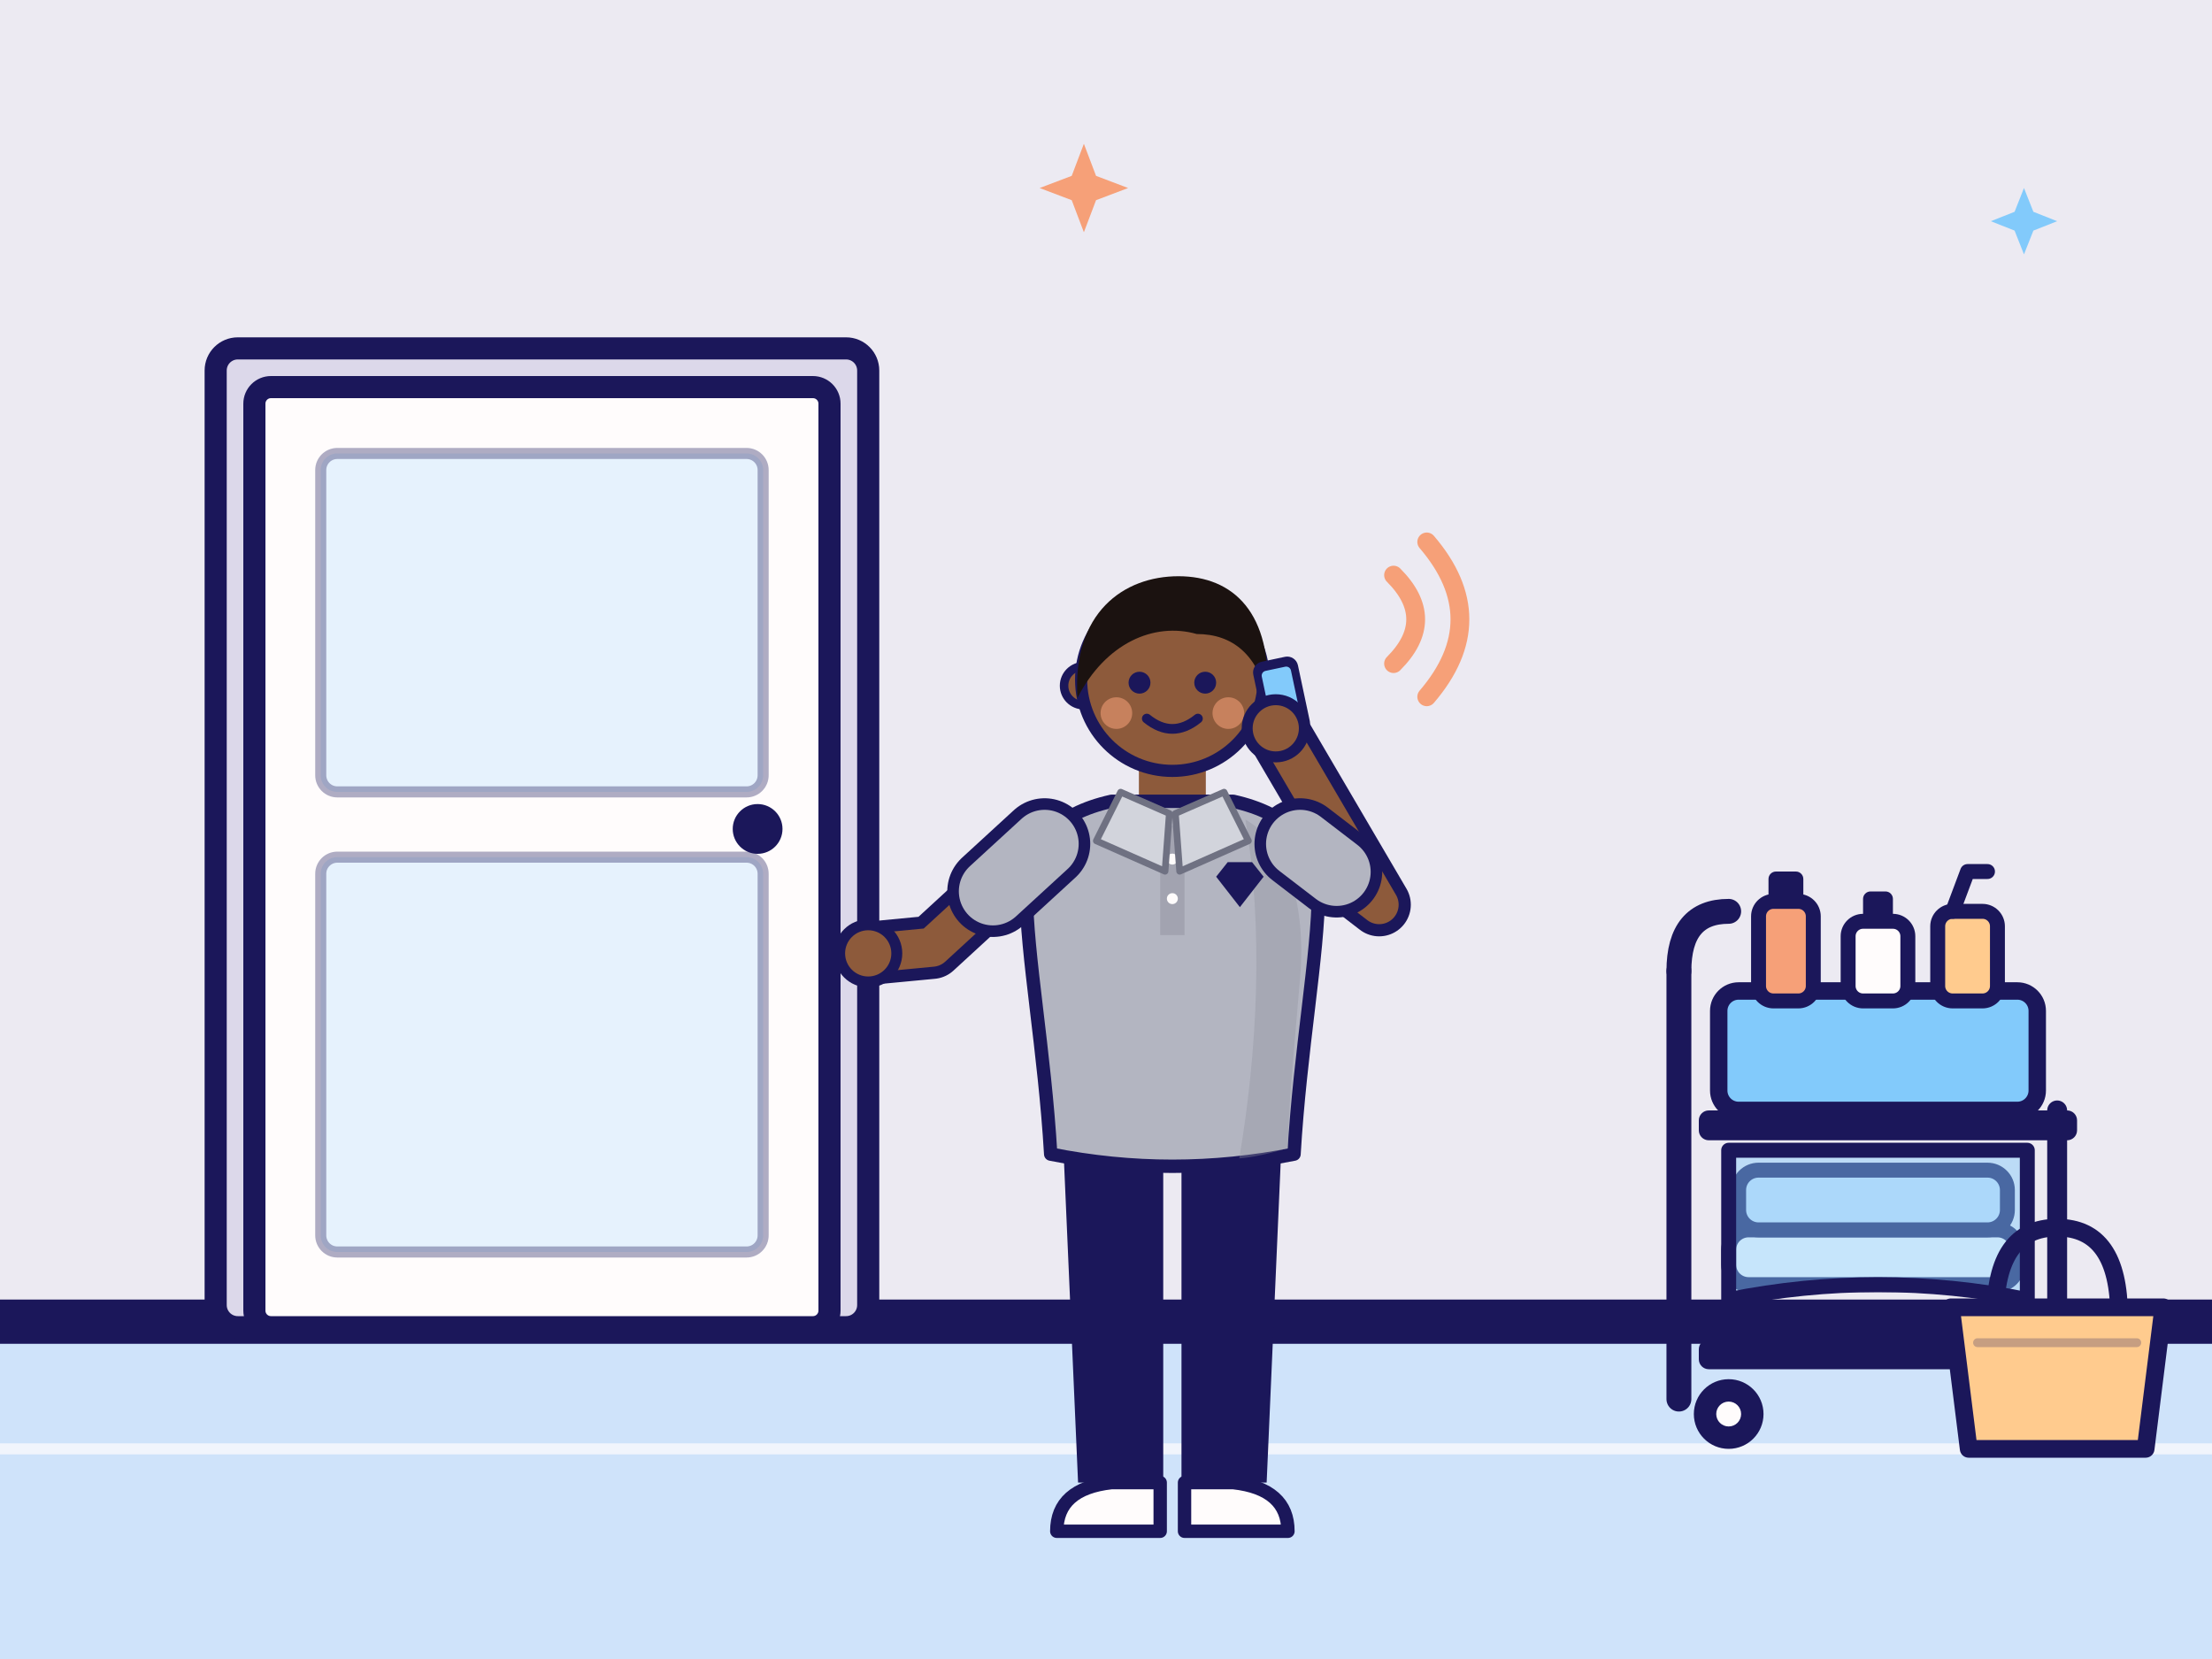
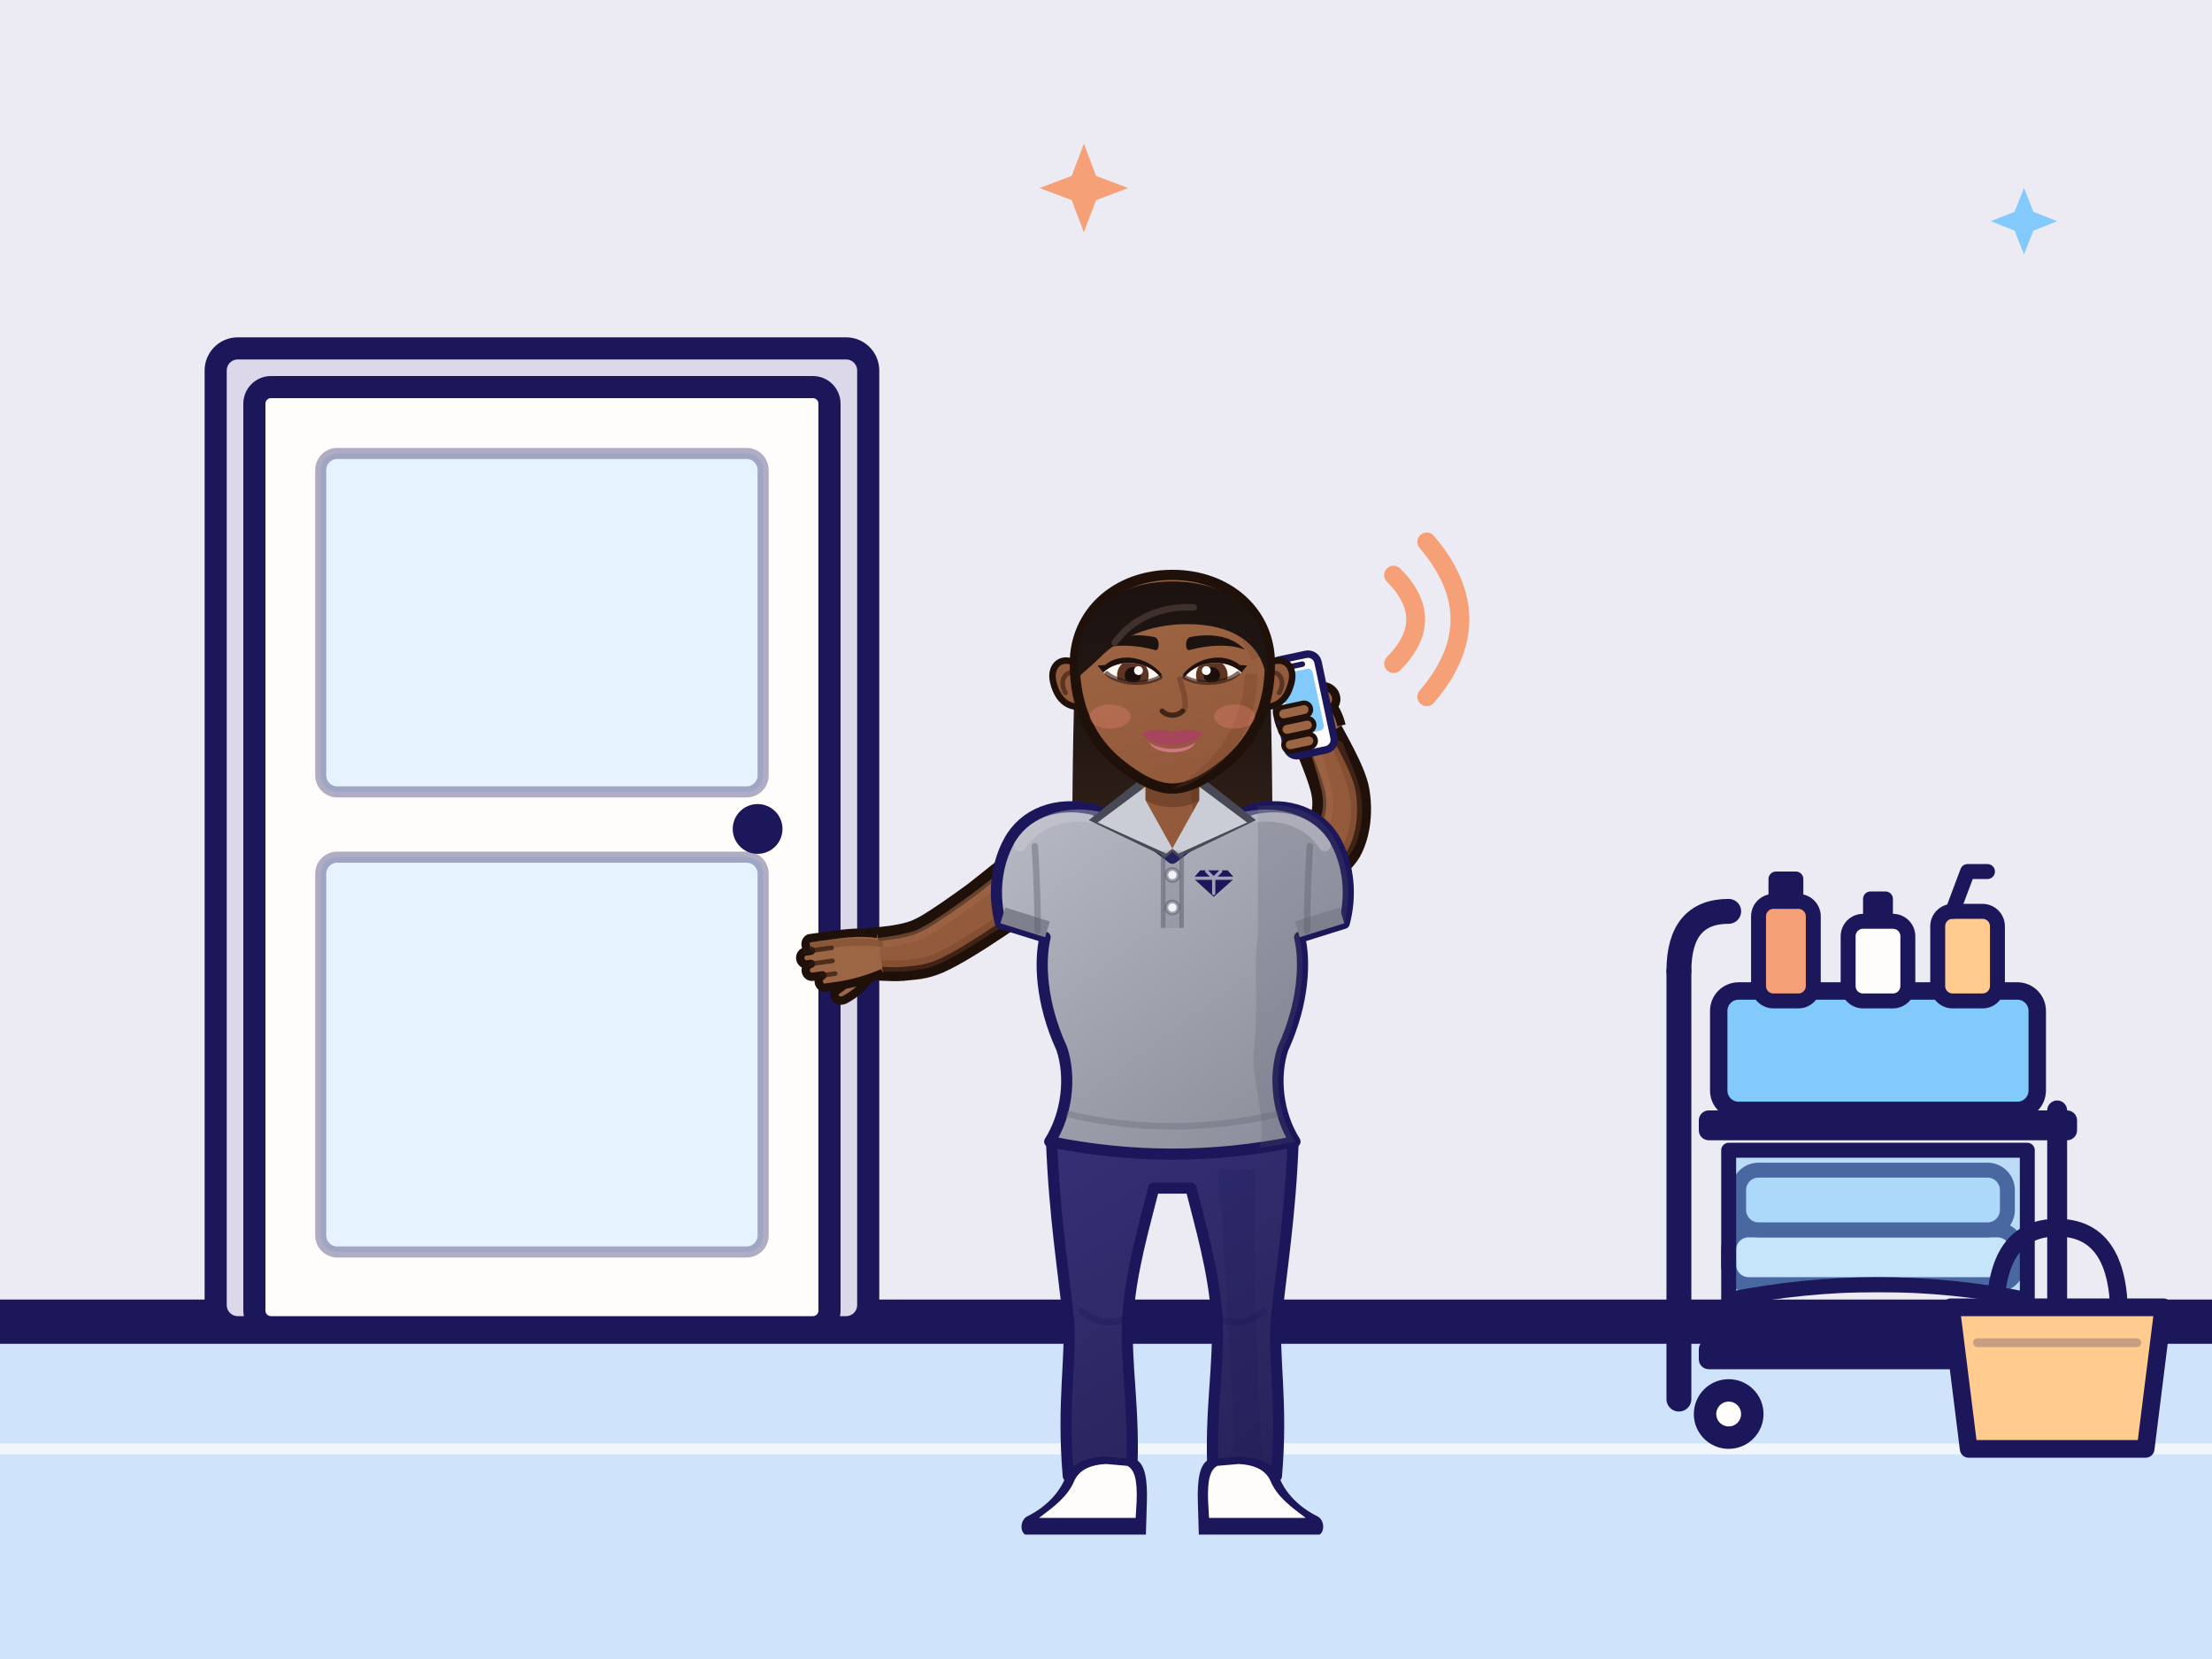
<svg xmlns="http://www.w3.org/2000/svg" width="400" height="300" viewBox="0 0 400 300">
+   <defs>
+     <linearGradient id="kh" gradientUnits="userSpaceOnUse" x1="0" y1="-212" x2="0" y2="-128">
+       <stop offset="0" stop-color="#1A110F" />
+       <stop offset=".5" stop-color="#241813" />
+       <stop offset=".8" stop-color="#35231B" />
+       <stop offset="1" stop-color="#5A3A29" />
+     </linearGradient>
+     <linearGradient id="kq" gradientUnits="userSpaceOnUse" x1="-38" y1="-160" x2="20" y2="-82">
+       <stop offset="0" stop-color="#B9BBC6" />
+       <stop offset="1" stop-color="#8D8F9C" />
+     </linearGradient>
+     <linearGradient id="kr" gradientUnits="userSpaceOnUse" x1="-28" y1="-88" x2="24" y2="-8">
+       <stop offset="0" stop-color="#363177" />
+       <stop offset="1" stop-color="#262257" />
+     </linearGradient>
+     <linearGradient id="kj" x1="0" y1="0" x2=".3" y2="1">
+       <stop offset="0" stop-color="#A16847" />
+       <stop offset="1" stop-color="#935A3B" />
+     </linearGradient>
+     <clipPath id="ke">
+       <path d="M6.1 1C3.1-2.8-3.1-3-6.2 0C-3.1 2.3 2.5 3 6.1 1Z" />
+     </clipPath>
+     <g id="ky">
+       <path d="M6.1 1C3.1-2.8-3.1-3-6.2 0C-3.1 2.3 2.5 3 6.1 1Z" fill="#FFF8F3" />
+       <g clip-path="url(#ke)">
+         <circle cx=".2" cy=".6" r="3.4" fill="#5E3522" />
+         <circle cx=".2" cy=".6" r="1.75" fill="#1A0F0B" />
+       </g>
+       <circle cx="1.4" cy="-.4" r=".95" fill="#FFFCFC" />
+       <path d="M6.1 1C3.1-2.8-3.1-3-6.2 0L-7.4-1.5L-5.8-1.6C-2.6-4.4 3.4-3.4 6.4 .4Z" fill="#1E110D" />
+       <path d="M-5.4 .2C-3.1 2.3 2.5 3 6.1 1" fill="none" stroke="#2D170E" stroke-width="1" stroke-opacity=".6" stroke-linecap="round" />
+     </g>
+     <g id="ks" stroke="none">
+       <path d="M-9.8 .6L-10-6C-10.2-11.4-9.6-14.6-7.6-15.6L-1-16.2C3.4-16 6.2-14.6 7.4-12C8.8-8.2 12-5.2 15.6-3.4C17.2-2.7 17.4-.2 16.2 .6Z" fill="#1B175A" />
+       <path d="M-7.6-3L-7.8-6.4C-8-11-7.4-13.4-5.8-14.2L-1.2-14.6C2.4-14.4 4.6-13.2 5.6-11C7-7.6 10-5.4 13.2-3Z" fill="#FFFCFC" />
+     </g>
+   </defs>
  <rect x="0" y="0" width="400" height="240" fill="#ECEAF2" />
  <rect x="0" y="240" width="400" height="60" fill="#CFE3FA" />
  <rect x="0" y="235" width="400" height="8" fill="#1B175A" />
  <path d="M0 262 H400" fill="none" stroke="#FFFCFC" stroke-width="2" stroke-linecap="round" stroke-linejoin="round" opacity=".7" />
  <rect x="39" y="63" width="118" height="177" rx="4" fill="#DCD8EA" stroke="#1B175A" stroke-width="4" />
  <rect x="46" y="70" width="104" height="170" rx="3" fill="#FFFCFC" stroke="#1B175A" stroke-width="4" />
  <rect x="58" y="82" width="80" height="61.2" rx="3" fill="#E6F2FD" stroke="#1B175A" stroke-width="2" stroke-opacity=".35" />
  <rect x="58" y="155" width="80" height="71.4" rx="3" fill="#E6F2FD" stroke="#1B175A" stroke-width="2" stroke-opacity=".35" />
  <circle cx="137" cy="149.9" r="4.5" fill="#1B175A" />
  <g transform="translate(300 262) scale(0.9)">
    <path d="M4 -96 V-10" fill="none" stroke="#1B175A" stroke-width="5" stroke-linecap="round" stroke-linejoin="round" />
    <path d="M4 -96 Q4 -108 14 -108" fill="none" stroke="#1B175A" stroke-width="5" stroke-linecap="round" stroke-linejoin="round" />
    <rect x="8" y="-68" width="76" height="6" rx="2" fill="#1B175A" />
    <rect x="8" y="-22" width="76" height="6" rx="2" fill="#1B175A" />
    <path d="M80 -68 V-16" fill="none" stroke="#1B175A" stroke-width="4" stroke-linecap="round" stroke-linejoin="round" />
    <rect x="12" y="-92" width="64" height="24" rx="4" fill="#82CAFB" stroke="#1B175A" stroke-width="3.5" />
    <rect x="20" y="-110" width="11" height="20" rx="3" fill="#F6A078" stroke="#1B175A" stroke-width="3" />
    <rect x="22" y="-116" width="7" height="7" rx="1.5" fill="#1B175A" />
    <rect x="38" y="-106" width="12" height="16" rx="3" fill="#FFFCFC" stroke="#1B175A" stroke-width="3" />
    <rect x="41" y="-112" width="6" height="7" rx="1.5" fill="#1B175A" />
    <rect x="56" y="-108" width="12" height="18" rx="3" fill="#FFCB8E" stroke="#1B175A" stroke-width="3" />
    <path d="M59 -108 L62 -116 H66" fill="none" stroke="#1B175A" stroke-width="3" stroke-linecap="round" stroke-linejoin="round" />
    <rect x="14" y="-44" width="58" height="11" rx="4" fill="#FFFCFC" stroke="#1B175A" stroke-width="3" />
    <rect x="16" y="-56" width="54" height="12" rx="4" fill="#CFE3FA" stroke="#1B175A" stroke-width="3" />
    <path d="M14 -60 H74 V-30 Q44 -36 14 -30 Z" fill="#82CAFB" stroke="#1B175A" stroke-width="3" stroke-linecap="round" stroke-linejoin="round" fill-opacity=".45" />
    <circle cx="14" cy="-7" r="7" fill="#1B175A" />
    <circle cx="74" cy="-7" r="7" fill="#1B175A" />
    <circle cx="14" cy="-7" r="2.5" fill="#FFFCFC" />
    <circle cx="74" cy="-7" r="2.5" fill="#FFFCFC" />
  </g>
  <g transform="translate(372 262) scale(0.8)">
    <path d="M-14 -30 Q-14 -50 0 -50 Q14 -50 14 -30" fill="none" stroke="#1B175A" stroke-width="4" stroke-linecap="round" stroke-linejoin="round" />
    <path d="M-24 -32 H24 L20 0 H-20 Z" fill="#FFCB8E" stroke="#1B175A" stroke-width="4" stroke-linecap="round" stroke-linejoin="round" />
    <path d="M-18 -24 H18" fill="none" stroke="#1B175A" stroke-width="2" stroke-linecap="round" stroke-linejoin="round" opacity=".25" />
  </g>
-   <g transform="translate(212 278) scale(1.1)">
-     <path d="M-19 -1 Q-19 -8 -10 -9 H-2 V-1 Z" fill="#FFFCFC" stroke="#1B175A" stroke-width="2.2" stroke-linecap="round" stroke-linejoin="round" />
-     <path d="M19 -1 Q19 -8 10 -9 H2 V-1 Z" fill="#FFFCFC" stroke="#1B175A" stroke-width="2.2" stroke-linecap="round" stroke-linejoin="round" />
-     <path d="M-18 -66 H-1.5 V-9 H-15.5 Z M1.5 -66 H18 L15.5 -9 H1.5 Z" fill="#1B175A" />
-     <rect x="-5.5" y="-131" width="11" height="14" fill="#8D5A3B" />
-     <path d="M-20 -63 C-21 -80 -24 -96 -24 -106 C-24 -114 -19 -119 -10 -121 H10 C19 -119 24 -114 24 -106 C24 -96 21 -80 20 -63 Q0 -59 -20 -63 Z" fill="#B3B5C1" stroke="#1B175A" stroke-width="2.2" stroke-linecap="round" stroke-linejoin="round" />
-     <path d="M12 -118 C19 -114 22 -104 21 -92 C20 -80 19 -70 19 -64 Q14 -62.5 11 -62.3 C14 -80 15 -100 12 -118 Z" fill="#8D8F9C" opacity=".35" />
-     <path d="M-2 -117 H2 V-99 H-2 Z" fill="#8D8F9C" opacity=".45" />
-     <circle cx="0" cy="-111.5" r="0.9" fill="#FFFCFC" />
-     <circle cx="0" cy="-105" r="0.9" fill="#FFFCFC" />
-     <path d="M-8.5 -122.5 L-12.5 -114.5 L-1.2 -109.5 L-0.5 -119 Z" fill="#D2D4DC" stroke="#6F7182" stroke-width="1.1" stroke-linecap="round" stroke-linejoin="round" />
-     <path d="M8.5 -122.5 L12.5 -114.5 L1.2 -109.5 L0.5 -119 Z" fill="#D2D4DC" stroke="#6F7182" stroke-width="1.1" stroke-linecap="round" stroke-linejoin="round" />
-     <path d="M7.2 -108.6 L9.1 -111 H13.1 L15 -108.6 L11.1 -103.6 Z" fill="#1B175A" />
-     <circle cx="-14.6" cy="-140" r="3.2" fill="#8D5A3B" stroke="#1B175A" stroke-width="1.4" />
-     <circle cx="14.6" cy="-140" r="3.2" fill="#8D5A3B" stroke="#1B175A" stroke-width="1.4" />
-     <circle cx="0" cy="-141" r="15" fill="#8D5A3B" stroke="#1B175A" stroke-width="2" />
-     <path d="M-15.6 -138 C-16.5 -152 -8 -158 1 -158 C10 -158 16.5 -152 15.6 -138 C14 -145 10 -148.5 4 -148.5 C-3 -150.5 -11 -147 -15.6 -138 Z" fill="#1B1210" />
-     <circle cx="-5.4" cy="-140.5" r="1.8" fill="#1B175A" />
-     <circle cx="5.4" cy="-140.5" r="1.8" fill="#1B175A" />
-     <circle cx="-9.2" cy="-135.5" r="2.6" fill="#F6A078" opacity=".55" />
-     <circle cx="9.2" cy="-135.5" r="2.6" fill="#F6A078" opacity=".55" />
-     <path d="M-4.2 -134.6 Q0 -131.2 4.2 -134.6" fill="none" stroke="#1B175A" stroke-width="1.6" stroke-linecap="round" stroke-linejoin="round" />
-     <path d="M-21 -114 L-39.5 -97 L-50 -96" fill="none" stroke="#1B175A" stroke-width="10.4" stroke-linecap="round" stroke-linejoin="round" />
-     <path d="M-21 -114 L-39.5 -97 L-50 -96" fill="none" stroke="#8D5A3B" stroke-width="6.4" stroke-linecap="round" stroke-linejoin="round" />
-     <path d="M-21 -114 L-29.5 -106.2" fill="none" stroke="#1B175A" stroke-width="15" stroke-linecap="round" stroke-linejoin="round" />
-     <path d="M-21 -114 L-29.5 -106.2" fill="none" stroke="#B3B5C1" stroke-width="11.2" stroke-linecap="round" stroke-linejoin="round" />
-     <circle cx="-50" cy="-96" r="4.7" fill="#8D5A3B" stroke="#1B175A" stroke-width="1.8" />
-     <g transform="translate(18 -138) rotate(-12)">
-       <rect x="-3.8" y="-6.5" width="7.5" height="13" rx="1.8" fill="#1B175A" />
-       <rect x="-2.5" y="-4.9" width="4.9" height="9" rx="0.8" fill="#82CAFB" />
+   <g transform="translate(212 277) scale(0.84)">
+     <path d="M0 -206C-11 -206-17.4 -201-19.6 -194.4C-20.6 -190-21 -184-21.2 -177C-21.4 -170-21.5 -160-21.6 -149C-14 -150.6-7 -151.6 0 -151.6C7 -151.6 14 -150.6 21.6 -149C21.5 -160 21.4 -170 21.2 -177C21 -184 20.6 -190 19.6 -194.4C17.4 -201 11 -206 0 -206Z" fill="url(#kh)" />
+     <g stroke="#1B175A" stroke-linejoin="round">
+       <path d="M-26 -84C-25.4 -68-23.4 -56-22.4 -46C-21.6 -38-23.8 -28-22.4 -12H-8.8C-8 -26-10.2 -36-9.6 -46C-9 -56-6 -66-4 -74H4C6 -66 9 -56 9.6 -46C10.2 -36 8 -26 8.8 -12H22.4C23.8 -28 21.6 -38 22.4 -46C23.4 -56 25.4 -68 26 -84Z" fill="url(#kr)" stroke-width="2.4" />
+       <path d="M9.8 -78C11.4 -60 12.6 -36 13.4 -13.5H19.4C18.2 -36 17.4 -60 17.8 -78Z" fill="#1B175A" fill-opacity=".18" stroke="none" />
+       <path d="M-19.6 -47.6C-16.4 -44.8-13.2 -44.6-10.4 -45.8M19.6 -47.6C16.4 -44.8 13.2 -44.6 10.4 -45.8" fill="none" stroke="#1B175A" stroke-width="1.4" stroke-opacity=".3" stroke-linecap="round" />
+       <use href="#ks" transform="translate(-15.5)scale(-1 1)" />
+       <use href="#ks" transform="translate(15.5)" />
    </g>
-     <path d="M21 -114 L34 -104 L17 -133" fill="none" stroke="#1B175A" stroke-width="10.4" stroke-linecap="round" stroke-linejoin="round" />
-     <path d="M21 -114 L34 -104 L17 -133" fill="none" stroke="#8D5A3B" stroke-width="6.4" stroke-linecap="round" stroke-linejoin="round" />
-     <path d="M21 -114 L27 -109.4" fill="none" stroke="#1B175A" stroke-width="15" stroke-linecap="round" stroke-linejoin="round" />
-     <path d="M21 -114 L27 -109.4" fill="none" stroke="#B3B5C1" stroke-width="11.2" stroke-linecap="round" stroke-linejoin="round" />
-     <circle cx="17" cy="-133" r="4.7" fill="#8D5A3B" stroke="#1B175A" stroke-width="1.8" />
+     <g transform="scale(-1 1)">
+       <path d="M31.6-147.5C33.6-145.9 39.6-141 43.2-138.2C46.9-135.5 50.9-132.7 53.5-131.2C56.2-129.7 57.4-129.6 59.3-129.2C61.3-128.8 64.3-128.6 65.3-128.5L65.7-120.3C64.4-120.3 60.7-119.9 58.1-120.1C55.5-120.4 53.4-120.3 49.9-121.8C46.3-123.4 41.3-126.6 37.1-129.4C32.8-132.2 26.5-137 24.4-138.5Z" fill="#935A3B" stroke="#1F110A" stroke-width="3" stroke-linejoin="round" />
+       <path d="M36.1-141.4C37.6-140.2 42.3-136.5 45.2-134.5C48-132.5 51-130.4 53.1-129.3C55.2-128.1 56.3-128 58-127.6C59.6-127.2 62-126.9 62.8-126.8" fill="none" stroke="#A16847" stroke-width="2.2" stroke-opacity=".55" stroke-linecap="round" />
+       <path d="M31.5-135.3C33.1-134.2 38-130.7 41.3-128.7C44.5-126.7 48.2-124.4 50.8-123.3C53.4-122.2 55-122.2 57-121.9C58.9-121.7 61.8-121.8 62.8-121.8" fill="none" stroke="#6F4029" stroke-width="2.4" stroke-opacity=".4" stroke-linecap="round" />
+       <g transform="translate(65.5 -124.4) rotate(-82)">
+         <g stroke="#1F110A" stroke-width="1.8" stroke-linejoin="round">
+           <path d="M-4.1 -.5C-6.3 1.2-8.1 3.7-9 6.2C-9.7 8.1-7.7 9.2-6.8 7.7C-6.1 6.2-5.4 5.2-4.5 4.5Z" fill="#9C6544" />
+           <path d="M-4.5 -2.6C-5.4 .8-5.9 4.1-5.9 7.5L-5.9 10.4A1.4 1.3 0 0 0-3.2 10.4L-3.2 12.5A1.4 1.3 0 0 0-.4 12.5L-.4 13.3A1.4 1.3 0 0 0 2.4 13.3L2.4 12.1A1.4 1.3 0 0 0 5.1 12.1L5.1 7.5C5.1 4.1 5 .8 4 -2.6" fill="#9C6544" />
+           <path d="M2.4 -3.6C3.6 .2 4.1 4 4.1 7.5L4.1 11.8C3.4 12.6 2.4 12.4 2.4 11.6L2.4 7.5C2.4 4 2 .2 1 -3.4Z" fill="#6F4029" fill-opacity=".38" stroke="none" />
+           <path d="M-3.2 10.4V7.6M-.4 12.5V7.8M2.4 13.3V7.6" fill="none" stroke="#2D170E" stroke-width="1" stroke-opacity=".7" stroke-linecap="round" />
+         </g>
+       </g>
+     </g>
+     <path d="M25.7-148.3C26.4-148.8 29.1-149.9 30.1-151.6C31.1-153.3 32-155.5 31.5-158.5C31.1-161.5 28.2-167.9 27.6-169.8L34.4-174.2C35.5-171.8 40.1-164.4 40.9-159.8C41.7-155.2 41.2-150.4 39.4-146.7C37.7-143 31.9-139.2 30.3-137.7Z" fill="#935A3B" stroke="#1F110A" stroke-width="3" stroke-linejoin="round" />
+     <path d="M28.8-147.7C29.3-148.3 31.5-149.9 32.3-151.6C33.1-153.3 33.7-155.4 33.5-157.9C33.3-160.5 31.6-165.3 31.2-166.8" fill="none" stroke="#A16847" stroke-width="2.2" stroke-opacity=".55" stroke-linecap="round" />
+     <path d="M33.3-141.6C34.2-142.9 37.6-146.2 38.6-149C39.6-151.9 39.9-155.2 39.4-158.5C38.9-161.9 36.3-167.3 35.7-169.1" fill="none" stroke="#6F4029" stroke-width="2.4" stroke-opacity=".4" stroke-linecap="round" />
+     <g transform="translate(31 -172) rotate(147)">
+       <g stroke="#1F110A" stroke-width="1.8" stroke-linejoin="round">
+         <path d="M-5.4 -1.6C-6.6 1.6-6.4 5.4-5 7.6C-4.2 9.6-2.2 9.6-1.6 7.8C-1 9.8 1 10 1.8 8.2C2.6 10 4.4 9.6 5 7.6C6 5.4 6.4 1.6 5.4 -1.6" fill="#9C6544" />
+         <path d="M-5 2.6C-7.8 2.4-8.8 5.4-7.2 7.2C-6 8.4-4.2 7.8-4 6.2Z" fill="#9C6544" />
+         <path d="M3.2 -1.6C4.2 1.6 4.2 5.2 3.4 7.6C4.2 8.6 5.2 7.6 5.6 6C6.2 3.6 6.2 .6 5.4 -1.6Z" fill="#6F4029" fill-opacity=".38" stroke="none" />
+         <path d="M-5.2 3C-2.2 5 2.6 5 5.4 3" fill="none" stroke="#2D170E" stroke-width="1.1" stroke-opacity=".7" stroke-linecap="round" />
+       </g>
+     </g>
+     <g transform="translate(28 -178) rotate(-12)">
+       <g>
+         <g stroke="#1B175A" stroke-width="1.6" stroke-linejoin="round">
+           <rect x="-5.2" y="-10.5" width="10.4" height="21" rx="2.2" fill="#FFFCFC" />
+           <rect x="-3.6" y="-7.4" width="7.2" height="13.6" rx="1" fill="#82CAFB" stroke="none" />
+           <path d="M-1.8 -8.6H1.8" fill="none" stroke-width="1.2" stroke-linecap="round" />
+         </g>
+         <g fill="#9C6544" stroke="#1F110A" stroke-width="1" stroke-linejoin="round">
+           <rect x="-5.8" y="-.4" width="7.4" height="2.9" rx="1.45" />
+           <rect x="-5.8" y="3" width="7.4" height="2.9" rx="1.45" />
+           <rect x="-5.8" y="6.4" width="7" height="2.9" rx="1.45" />
+         </g>
+       </g>
+     </g>
+     <path d="M-6.2 -171C-6.8 -158-7.6 -150-8.4 -145H8.4C7.6 -150 6.8 -158 6.2 -171Z" fill="#935A3B" />
+     <path d="M3.4 -170C4 -158 4.8 -150 5.6 -145H8.4C7.6 -150 6.8 -158 6.2 -171Z" fill="#59321F" fill-opacity=".35" />
+     <path d="M-6.4 -163.8C-4.2 -157.6 4.2 -157.6 6.4 -163.8L6.8 -158.4C4 -155.2-4 -155.2-6.8 -158.4Z" fill="#59321F" fill-opacity=".5" />
+     <g>
+       <path d="M0 -145L8.5 -151.5L17 -155.5C25 -157.4 32 -154.6 35.2 -148.6C38 -143.4 38.6 -137 37 -131L27.4 -128C28.6 -123 28.4 -114 23.8 -104C21.8 -98 22.6 -90 26.4 -84C8.8 -80.4-8.8 -80.4-26.4 -84C-22.6 -90-21.8 -98-23.8 -104C-28.4 -114-28.6 -123-27.4 -128L-37 -131C-38.6 -137-38 -143.4-35.2 -148.6C-32 -154.6-25 -157.4-17 -155.5L-8.5 -151.5Z" fill="url(#kq)" stroke="#1B175A" stroke-width="2.4" stroke-linejoin="round" />
+       <path d="M18.4 -156.2C26 -157.2 32.4 -154.4 35.2 -148.6C38 -143.4 38.6 -137 37 -131L27.4 -128C28.6 -123 28.4 -114 23.8 -104C21.8 -98 22.6 -90 26.4 -84C23.8 -83.4 21.4 -83 18.8 -82.7C20.4 -90 16.6 -98 17.6 -104C18.6 -114 17.4 -123 18.4 -128Z" fill="#5C5E6D" fill-opacity=".22" />
+       <path d="M37 -131L27.4 -128L26.4 -131.4L36 -134.4ZM-37 -131L-27.4 -128L-26.4 -131.4L-36 -134.4Z" fill="#7E808E" />
+       <path d="M-16.2 -153.8C-23.4 -155.2-29.6 -152.8-32.8 -147.8M16.2 -153.8C23.4 -155.2 29.6 -152.8 32.8 -147.8" fill="none" stroke="#D2D4DC" stroke-width="2.6" stroke-opacity=".38" stroke-linecap="round" />
+       <path d="M29.6 -147.6C29.2 -141 29 -135.2 29 -129.4M-29.6 -147.6C-29.2 -141-29 -135.2-29 -129.4" fill="none" stroke="#5C5E6D" stroke-width="1.4" stroke-opacity=".4" stroke-linecap="round" />
+       <path d="M-22.8 -90C-8 -86.4 8 -86.4 22.8 -90" fill="none" stroke="#5C5E6D" stroke-width="1.4" stroke-opacity=".3" />
+       <g fill="#474956">
+         <path d="M-6.6 -162.2L-18 -153.2L-1.4 -145.2L0 -146.4L-6.6 -158.6Z" />
+         <path d="M6.6 -162.2L18 -153.2L1.4 -145.2L0 -146.4L6.6 -158.6Z" />
+       </g>
+       <g fill="#CBCDD6">
+         <path d="M-5.8 -160.4L-16.1 -152.7L-1.3 -146L0 -147.1L-5.8 -157.5Z" />
+         <path d="M5.8 -160.4L16.1 -152.7L1.3 -146L0 -147.1L5.8 -157.5Z" />
+       </g>
+       <path d="M-2 -146.7H2V-130H-2Z" fill="#5C5E6D" fill-opacity=".16" />
+       <path d="M-2 -146.1V-130M2 -146.1V-130" fill="none" stroke="#5C5E6D" stroke-width="1" stroke-opacity=".5" />
+       <g fill="#F2F3F6" stroke="#5C5E6D" stroke-width=".8" stroke-opacity=".55">
+         <circle cx="0" cy="-141.4" r="1.3" />
+         <circle cx="0" cy="-134.4" r="1.3" />
+       </g>
+       <path d="M6 -142.4H11.9L13.4 -140.7L8.9 -136.7L4.5 -140.7Z" fill="#1B175A" />
+       <path d="M4.8 -140.7H13.1M7.4 -142.2L8.9 -140.7L10.4 -142.2M8.9 -140.4V-137.4" fill="none" stroke="#B9BBC6" stroke-width=".7" stroke-opacity=".85" stroke-linecap="round" />
+     </g>
+     <g>
+       <g fill="#935A3B" stroke="#1F110A" stroke-width="1.4" stroke-linejoin="round">
+         <path d="M-20.1 -186.5C-23.7 -189.1-26.4 -186.5-25.7 -183.2C-25 -179.9-23.2 -177.6-20.1 -177.6Z" />
+         <path d="M20.1 -186.5C23.7 -189.1 26.4 -186.5 25.7 -183.2C25 -179.9 23.2 -177.6 20.1 -177.6Z" />
+       </g>
+       <path d="M-21.9 -185C-23.7 -184.6-24.1 -182.4-23 -180.6M21.9 -185C23.7 -184.6 24.1 -182.4 23 -180.6" fill="none" stroke="#2D170E" stroke-width="1" stroke-opacity=".55" stroke-linecap="round" />
+       <path d="M0 -206C12.1 -206 21 -197.9 21 -186.9C21 -178 17.9 -170.7 11.6 -165.5C7.6 -162.2 3.6 -160 0 -160C-3.6 -160-7.6 -162.2-11.6 -165.5C-17.9 -170.7-21 -178-21 -186.9C-21 -197.9-12.1 -206 0 -206Z" fill="url(#kj)" stroke="#1F110A" stroke-width="2.2" stroke-linejoin="round" />
+       <path d="M18.3 -184.7C18.3 -175.1 14.3 -167.8 7.1 -163C4.9 -161.5 2.7 -160.4 0 -160C8 -164.4 15.2 -172.4 15.6 -184.7Z" fill="#6F4029" fill-opacity=".28" />
+       <path d="M-2.7 -203.8C7.2 -202.3 15.2 -197.2 18.8 -188.4L17 -187.6C15.2 -194.2 7.2 -199-2.7 -201.9Z" fill="#532F1D" fill-opacity=".14" />
+       <g fill="#F0877A" fill-opacity=".3">
+         <ellipse cx="-13.4" cy="-175.5" rx="4.4" ry="2.6" />
+         <ellipse cx="13.4" cy="-175.5" rx="4.4" ry="2.6" />
+       </g>
+     </g>
+     <g>
+       <path d="M-3.6 -189.8C-7.2 -190.8-12.1 -191.3-15.6 -189.9C-12.5 -193.2-7.6 -193.4-3.8 -192.6C-2.7 -192.3-2.7 -189.8-3.6 -189.8Z" fill="#1C120F" />
+       <path d="M3.6 -189.8C7.2 -190.8 12.1 -191.3 15.6 -189.9C12.5 -193.2 7.6 -193.4 3.8 -192.6C2.7 -192.3 2.7 -189.8 3.6 -189.8Z" fill="#1C120F" />
+       <use href="#ky" transform="translate(-8.7 -185)" />
+       <use href="#ky" transform="translate(8.7 -185) scale(-1 1)" />
+       <path d="M1.6 -183.6C2.5 -180.6 3.1 -178.4 2.5 -176.9" fill="none" stroke="#6F4029" stroke-width="1.2" stroke-opacity=".6" stroke-linecap="round" />
+       <path d="M-2.2 -176.7C-1.1 -175.5 1.1 -175.5 2.2 -176.7" fill="none" stroke="#2D170E" stroke-width="1.1" stroke-opacity=".8" stroke-linecap="round" />
+     </g>
+     <g>
+       <path d="M-6.6 -171.8C-4.2 -173.2-1.8 -172.6 0 -172.2C1.8 -172.6 4.2 -173.2 6.6 -171.8C4.4 -168.4-4.4 -168.4-6.6 -171.8Z" fill="#A6455C" />
+       <path d="M-5 -169.9C-2.4 -168.1 2.4 -168.1 5 -169.9C3.6 -167.1-3.6 -167.1-5 -169.9Z" fill="#D07683" />
+     </g>
+     <g>
+       <path d="M-20.2 -184C-21.8 -196.4-13.4 -204.6 0 -204.6C13.4 -204.6 21.8 -196.4 20.2 -184C19 -191.6 12.6 -195.4 3.2 -195.4C-5 -195.4-11.4 -192.4-15.4 -188.4C-17.2 -186.6-19.2 -185-20.2 -184Z" fill="url(#kh)" />
+       <path d="M-12.4 -191.4C-8.6 -196.8-2 -199.4 4.6 -199" fill="none" stroke="#6A5550" stroke-width="1.4" stroke-opacity=".45" stroke-linecap="round" />
+     </g>
  </g>
  <path d="M252 104 Q260 112 252 120 M258 98 Q270 112 258 126" fill="none" stroke="#F6A078" stroke-width="3.4" stroke-linecap="round" stroke-linejoin="round" />
  <path d="M196 26 L198.2 31.8 L204 34 L198.2 36.2 L196 42 L193.8 36.2 L188 34 L193.8 31.8 Z" fill="#F6A078" />
  <path d="M366 34 L367.7 38.3 L372 40 L367.7 41.7 L366 46 L364.3 41.7 L360 40 L364.3 38.3 Z" fill="#82CAFB" />
</svg>
